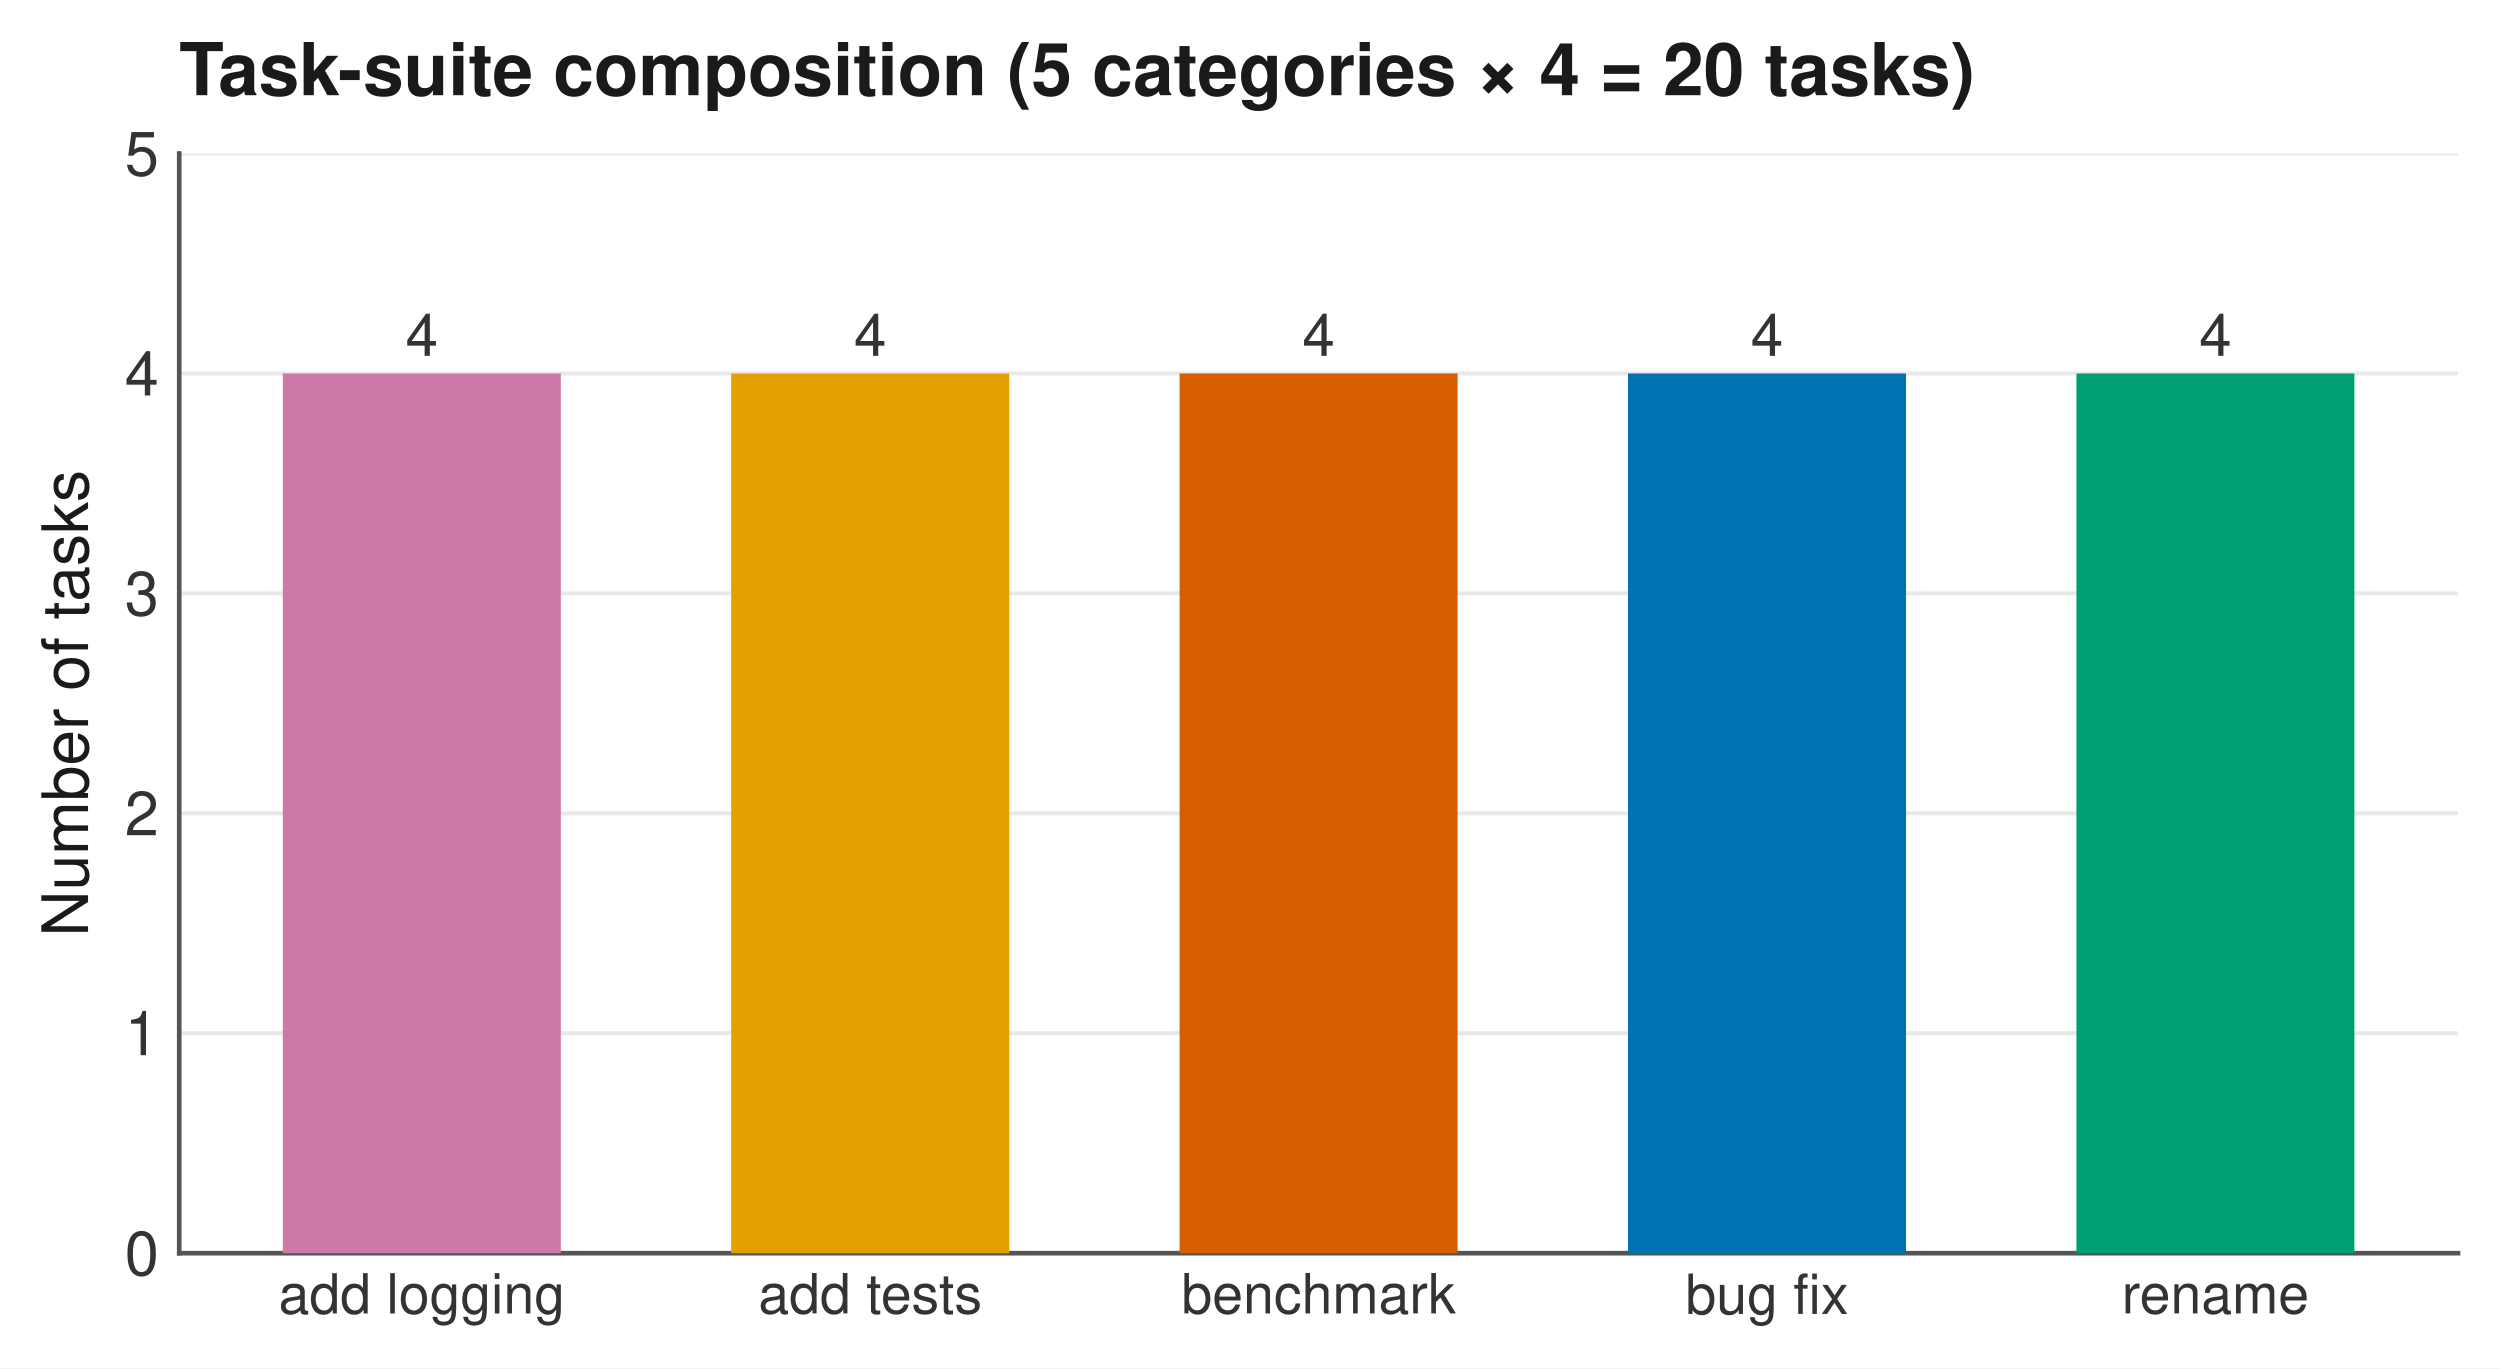
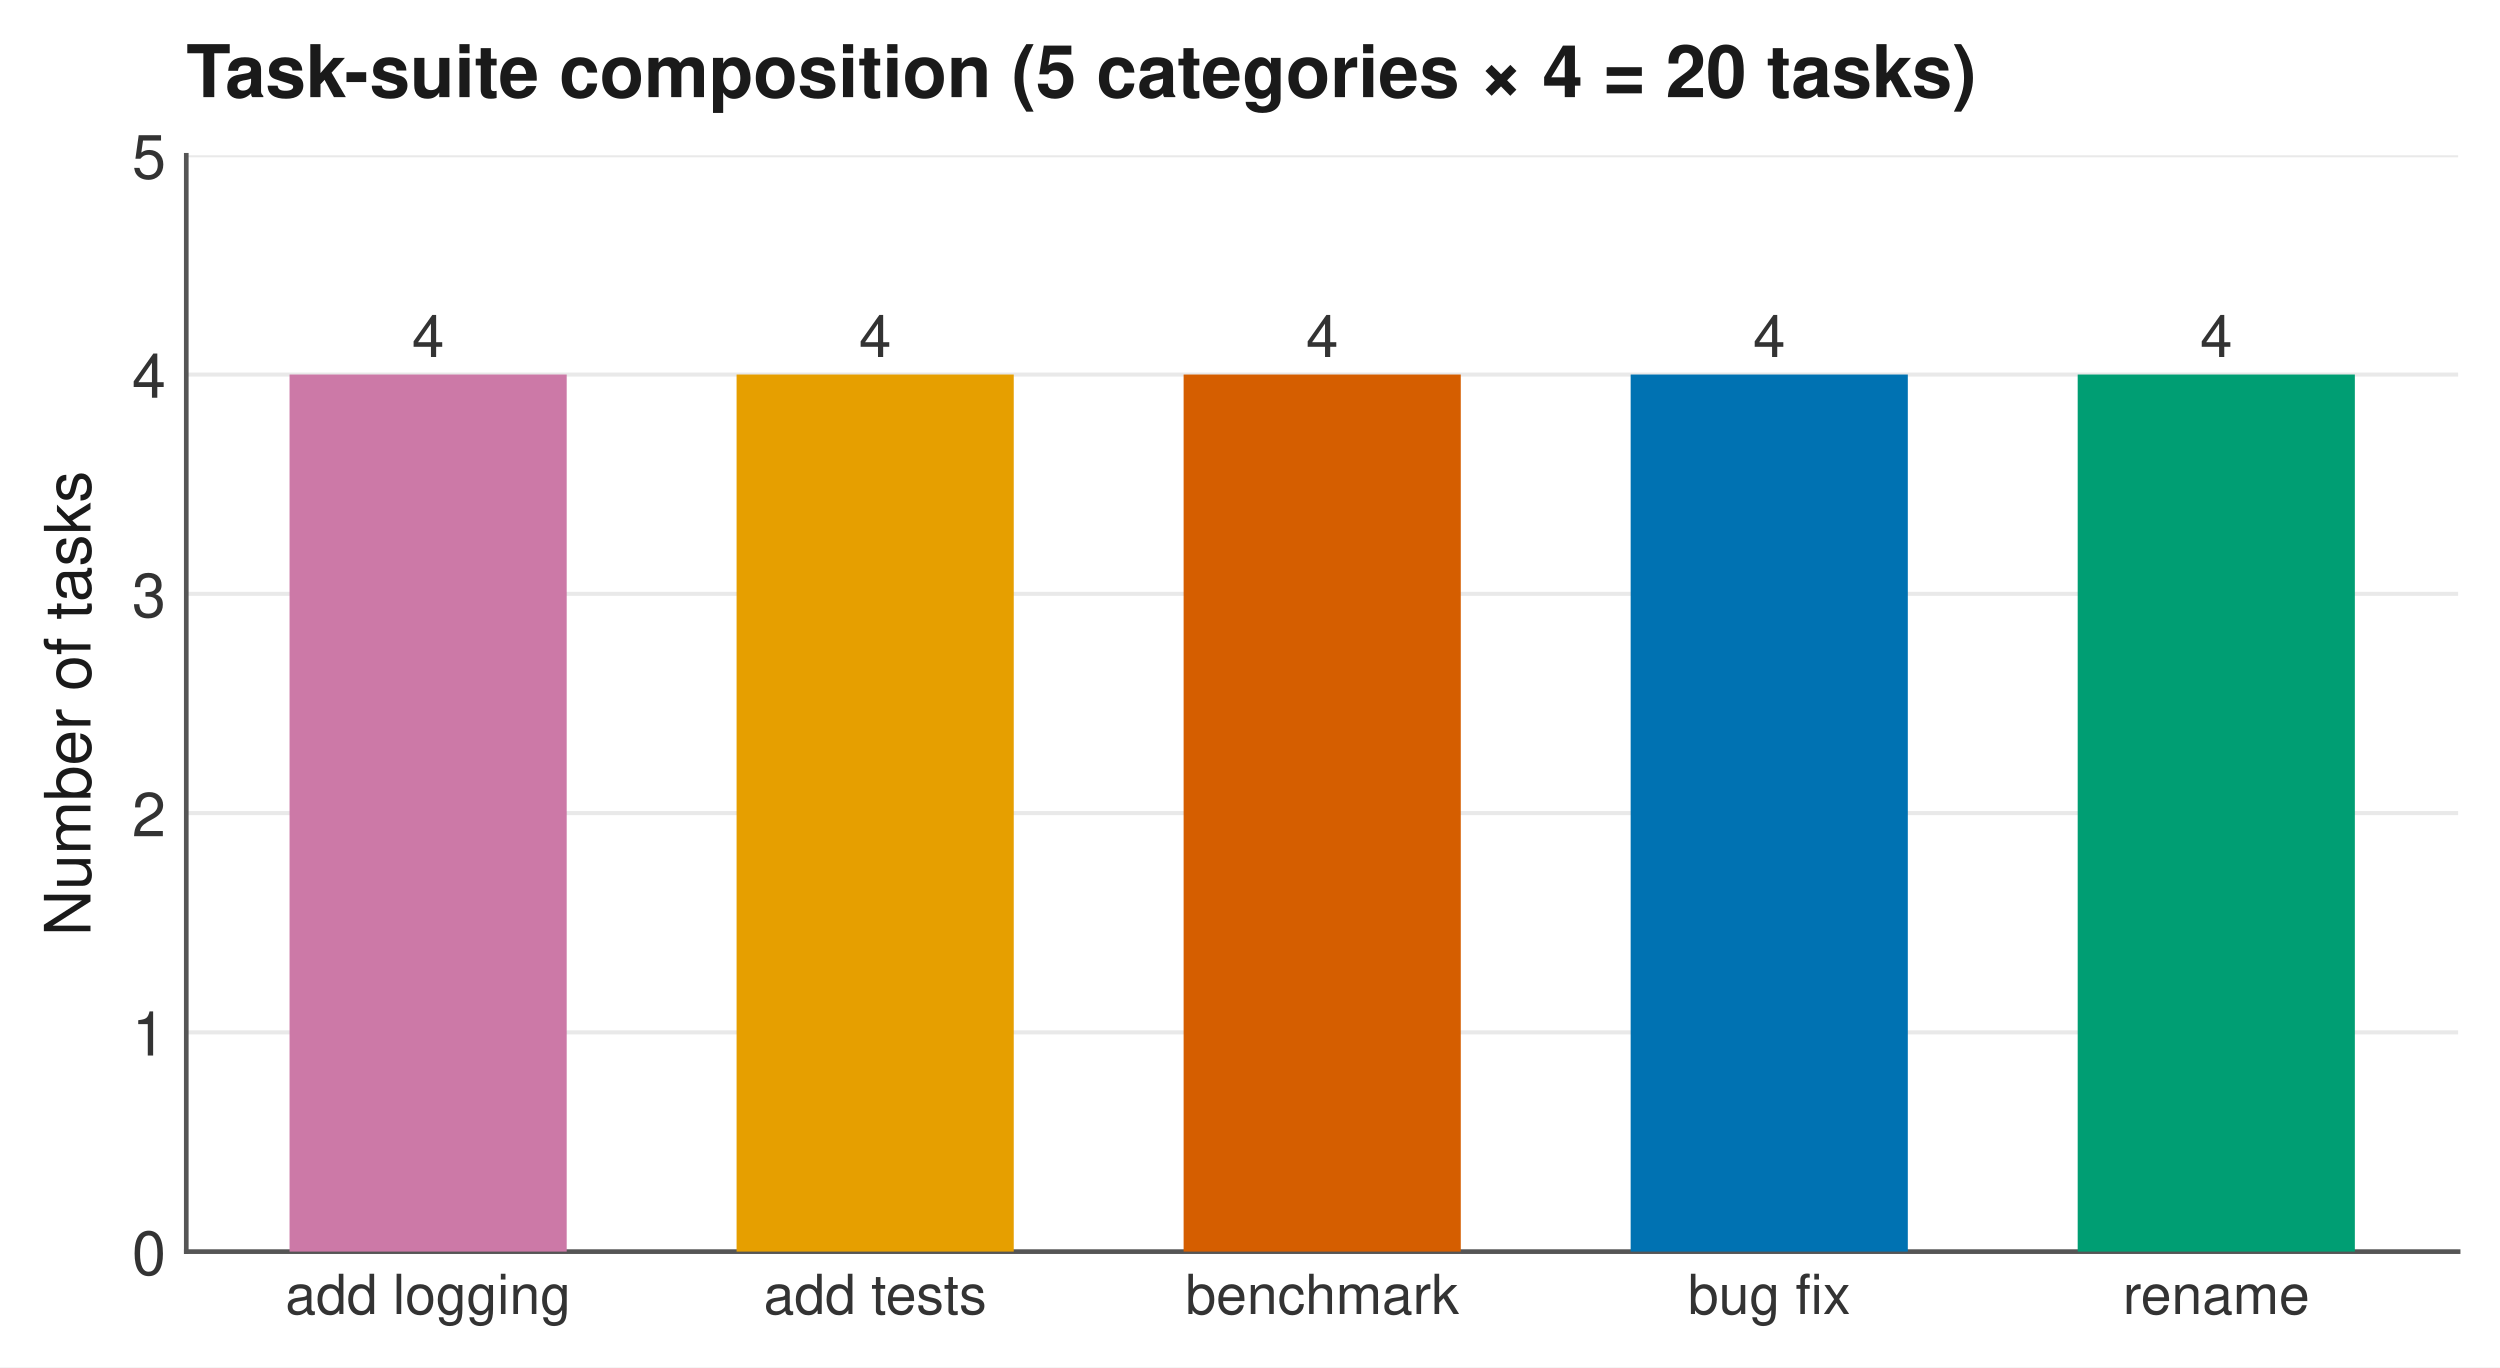
- <svg xmlns="http://www.w3.org/2000/svg" width="428.523pt" height="234.522pt" viewBox="0 0 428.523 234.522" version="1.1">
+ <svg xmlns="http://www.w3.org/2000/svg" width="429.827pt" height="235.088pt" viewBox="0 0 429.827 235.088" version="1.1">
  <defs>
    <style type="text/css">*{stroke-linejoin: round; stroke-linecap: butt}</style>
  </defs>
  <g id="figure_1">
    <g id="patch_1">
-       <path d="M 0 234.522 L 428.523 234.522 L 428.523 -0 L 0 -0 z " style="fill: #ffffff" />
+       <path d="M 0 235.088 L 429.827 235.088 L 429.827 0 L 0 0 z " style="fill: #ffffff" />
    </g>
    <g id="axes_1">
      <g id="patch_2">
-         <path d="M 30.723 214.809 L 421.323 214.809 L 421.323 26.313 L 30.723 26.313 z " style="fill: #ffffff" />
+         <path d="M 32.027 215.194 L 422.627 215.194 L 422.627 26.698 L 32.027 26.698 z " style="fill: #ffffff" />
      </g>
      <g id="matplotlib.axis_1">
        <g id="xtick_1">
          <g id="line2d_1" />
          <g id="text_1">
-             <text style="font-size: 9.5px; font-family: 'Helvetica', 'Arial', 'DejaVu Sans', sans-serif; text-anchor: middle; fill: #333333" x="72.304" y="225.146" transform="rotate(-0 72.30357 225.1463)">add logging</text>
+             <text style="font-size: 9.5px; font-family: 'Helvetica', 'Arial', 'DejaVu Sans', sans-serif; text-anchor: middle; fill: #333333" x="73.608" y="225.913" transform="rotate(-0 73.60755 225.9126)">add logging</text>
          </g>
        </g>
        <g id="xtick_2">
          <g id="line2d_2" />
          <g id="text_2">
-             <text style="font-size: 9.5px; font-family: 'Helvetica', 'Arial', 'DejaVu Sans', sans-serif; text-anchor: middle; fill: #333333" x="149.163" y="225.124" transform="rotate(-0 149.1631 225.124)">add tests</text>
+             <text style="font-size: 9.5px; font-family: 'Helvetica', 'Arial', 'DejaVu Sans', sans-serif; text-anchor: middle; fill: #333333" x="150.467" y="225.913" transform="rotate(-0 150.4671 225.9126)">add tests</text>
          </g>
        </g>
        <g id="xtick_3">
          <g id="line2d_3" />
          <g id="text_3">
-             <text style="font-size: 9.5px; font-family: 'Helvetica', 'Arial', 'DejaVu Sans', sans-serif; text-anchor: middle; fill: #333333" x="226.023" y="225.124" transform="rotate(-0 226.0226 225.124)">benchmark</text>
+             <text style="font-size: 9.5px; font-family: 'Helvetica', 'Arial', 'DejaVu Sans', sans-serif; text-anchor: middle; fill: #333333" x="227.327" y="225.913" transform="rotate(-0 227.3266 225.9126)">benchmark</text>
          </g>
        </g>
        <g id="xtick_4">
          <g id="line2d_4" />
          <g id="text_4">
-             <text style="font-size: 9.5px; font-family: 'Helvetica', 'Arial', 'DejaVu Sans', sans-serif; text-anchor: middle; fill: #333333" x="302.882" y="225.221" transform="rotate(-0 302.8821 225.2205)">bug fix</text>
+             <text style="font-size: 9.5px; font-family: 'Helvetica', 'Arial', 'DejaVu Sans', sans-serif; text-anchor: middle; fill: #333333" x="304.186" y="225.913" transform="rotate(-0 304.1861 225.9126)">bug fix</text>
          </g>
        </g>
        <g id="xtick_5">
          <g id="line2d_5" />
          <g id="text_5">
-             <text style="font-size: 9.5px; font-family: 'Helvetica', 'Arial', 'DejaVu Sans', sans-serif; text-anchor: middle; fill: #333333" x="379.742" y="225.124" transform="rotate(-0 379.7416 225.124)">rename</text>
+             <text style="font-size: 9.5px; font-family: 'Helvetica', 'Arial', 'DejaVu Sans', sans-serif; text-anchor: middle; fill: #333333" x="381.046" y="225.913" transform="rotate(-0 381.0456 225.9126)">rename</text>
          </g>
        </g>
      </g>
      <g id="matplotlib.axis_2">
        <g id="ytick_1">
          <g id="line2d_6">
-             <path d="M 30.723 214.809 L 421.323 214.809 " clip-path="url(#p9416f34326)" style="fill: none; stroke: #e9e9e9; stroke-width: 0.7; stroke-linecap: square" />
+             <path d="M 32.027 215.194 L 422.627 215.194 " clip-path="url(#p9c677848a5)" style="fill: none; stroke: #e9e9e9; stroke-width: 0.7; stroke-linecap: square" />
          </g>
          <g id="line2d_7" />
          <g id="text_6">
-             <text style="font-size: 10.5px; font-family: 'Helvetica', 'Arial', 'DejaVu Sans', sans-serif; text-anchor: end; fill: #333333" x="27.223" y="218.575" transform="rotate(-0 27.22258 218.5753)">0</text>
+             <text style="font-size: 10.5px; font-family: 'Helvetica', 'Arial', 'DejaVu Sans', sans-serif; text-anchor: end; fill: #333333" x="28.527" y="219.183" transform="rotate(-0 28.52656 219.1832)">0</text>
          </g>
        </g>
        <g id="ytick_2">
          <g id="line2d_8">
-             <path d="M 30.723 177.11 L 421.323 177.11 " clip-path="url(#p9416f34326)" style="fill: none; stroke: #e9e9e9; stroke-width: 0.7; stroke-linecap: square" />
+             <path d="M 32.027 177.495 L 422.627 177.495 " clip-path="url(#p9c677848a5)" style="fill: none; stroke: #e9e9e9; stroke-width: 0.7; stroke-linecap: square" />
          </g>
          <g id="line2d_9" />
          <g id="text_7">
-             <text style="font-size: 10.5px; font-family: 'Helvetica', 'Arial', 'DejaVu Sans', sans-serif; text-anchor: end; fill: #333333" x="27.223" y="180.876" transform="rotate(-0 27.22258 180.8761)">1</text>
+             <text style="font-size: 10.5px; font-family: 'Helvetica', 'Arial', 'DejaVu Sans', sans-serif; text-anchor: end; fill: #333333" x="28.527" y="181.484" transform="rotate(-0 28.52656 181.484)">1</text>
          </g>
        </g>
        <g id="ytick_3">
          <g id="line2d_10">
-             <path d="M 30.723 139.411 L 421.323 139.411 " clip-path="url(#p9416f34326)" style="fill: none; stroke: #e9e9e9; stroke-width: 0.7; stroke-linecap: square" />
+             <path d="M 32.027 139.796 L 422.627 139.796 " clip-path="url(#p9c677848a5)" style="fill: none; stroke: #e9e9e9; stroke-width: 0.7; stroke-linecap: square" />
          </g>
          <g id="line2d_11" />
          <g id="text_8">
-             <text style="font-size: 10.5px; font-family: 'Helvetica', 'Arial', 'DejaVu Sans', sans-serif; text-anchor: end; fill: #333333" x="27.223" y="143.177" transform="rotate(-0 27.22258 143.1769)">2</text>
+             <text style="font-size: 10.5px; font-family: 'Helvetica', 'Arial', 'DejaVu Sans', sans-serif; text-anchor: end; fill: #333333" x="28.527" y="143.785" transform="rotate(-0 28.52656 143.7848)">2</text>
          </g>
        </g>
        <g id="ytick_4">
          <g id="line2d_12">
-             <path d="M 30.723 101.712 L 421.323 101.712 " clip-path="url(#p9416f34326)" style="fill: none; stroke: #e9e9e9; stroke-width: 0.7; stroke-linecap: square" />
+             <path d="M 32.027 102.096 L 422.627 102.096 " clip-path="url(#p9c677848a5)" style="fill: none; stroke: #e9e9e9; stroke-width: 0.7; stroke-linecap: square" />
          </g>
          <g id="line2d_13" />
          <g id="text_9">
-             <text style="font-size: 10.5px; font-family: 'Helvetica', 'Arial', 'DejaVu Sans', sans-serif; text-anchor: end; fill: #333333" x="27.223" y="105.478" transform="rotate(-0 27.22258 105.4777)">3</text>
+             <text style="font-size: 10.5px; font-family: 'Helvetica', 'Arial', 'DejaVu Sans', sans-serif; text-anchor: end; fill: #333333" x="28.527" y="106.086" transform="rotate(-0 28.52656 106.0856)">3</text>
          </g>
        </g>
        <g id="ytick_5">
          <g id="line2d_14">
-             <path d="M 30.723 64.012 L 421.323 64.012 " clip-path="url(#p9416f34326)" style="fill: none; stroke: #e9e9e9; stroke-width: 0.7; stroke-linecap: square" />
+             <path d="M 32.027 64.397 L 422.627 64.397 " clip-path="url(#p9c677848a5)" style="fill: none; stroke: #e9e9e9; stroke-width: 0.7; stroke-linecap: square" />
          </g>
          <g id="line2d_15" />
          <g id="text_10">
-             <text style="font-size: 10.5px; font-family: 'Helvetica', 'Arial', 'DejaVu Sans', sans-serif; text-anchor: end; fill: #333333" x="27.223" y="67.779" transform="rotate(-0 27.22258 67.77854)">4</text>
+             <text style="font-size: 10.5px; font-family: 'Helvetica', 'Arial', 'DejaVu Sans', sans-serif; text-anchor: end; fill: #333333" x="28.527" y="68.386" transform="rotate(-0 28.52656 68.38643)">4</text>
          </g>
        </g>
        <g id="ytick_6">
          <g id="line2d_16">
-             <path d="M 30.723 26.313 L 421.323 26.313 " clip-path="url(#p9416f34326)" style="fill: none; stroke: #e9e9e9; stroke-width: 0.7; stroke-linecap: square" />
+             <path d="M 32.027 26.698 L 422.627 26.698 " clip-path="url(#p9c677848a5)" style="fill: none; stroke: #e9e9e9; stroke-width: 0.7; stroke-linecap: square" />
          </g>
          <g id="line2d_17" />
          <g id="text_11">
-             <text style="font-size: 10.5px; font-family: 'Helvetica', 'Arial', 'DejaVu Sans', sans-serif; text-anchor: end; fill: #333333" x="27.223" y="30.079" transform="rotate(-0 27.22258 30.07934)">5</text>
+             <text style="font-size: 10.5px; font-family: 'Helvetica', 'Arial', 'DejaVu Sans', sans-serif; text-anchor: end; fill: #333333" x="28.527" y="30.687" transform="rotate(-0 28.52656 30.68723)">5</text>
          </g>
        </g>
        <g id="text_12">
-           <text style="font-size: 11px; font-family: 'Helvetica', 'Arial', 'DejaVu Sans', sans-serif; text-anchor: middle; fill: #1a1a1a" x="15.091" y="120.561" transform="rotate(-90 15.09078 120.5613)">Number of tasks</text>
+           <text style="font-size: 11px; font-family: 'Helvetica', 'Arial', 'DejaVu Sans', sans-serif; text-anchor: middle; fill: #1a1a1a" x="15.558" y="120.946" transform="rotate(-90 15.55828 120.946)">Number of tasks</text>
        </g>
      </g>
      <g id="patch_3">
-         <path d="M 30.723 214.809 L 30.723 26.313 " style="fill: none; stroke: #555555; stroke-width: 0.8; stroke-linejoin: miter; stroke-linecap: square" />
+         <path d="M 32.027 215.194 L 32.027 26.698 " style="fill: none; stroke: #555555; stroke-width: 0.8; stroke-linejoin: miter; stroke-linecap: square" />
      </g>
      <g id="patch_4">
-         <path d="M 30.723 214.809 L 421.323 214.809 " style="fill: none; stroke: #555555; stroke-width: 0.8; stroke-linejoin: miter; stroke-linecap: square" />
+         <path d="M 32.027 215.194 L 422.627 215.194 " style="fill: none; stroke: #555555; stroke-width: 0.8; stroke-linejoin: miter; stroke-linecap: square" />
      </g>
      <g id="patch_5">
-         <path d="M 48.477 214.809 L 96.13 214.809 L 96.13 64.012 L 48.477 64.012 z " clip-path="url(#p9416f34326)" style="fill: #cc79a7" />
+         <path d="M 49.781 215.194 L 97.434 215.194 L 97.434 64.397 L 49.781 64.397 z " clip-path="url(#p9c677848a5)" style="fill: #cc79a7" />
      </g>
      <g id="patch_6">
-         <path d="M 125.337 214.809 L 172.99 214.809 L 172.99 64.012 L 125.337 64.012 z " clip-path="url(#p9416f34326)" style="fill: #e69f00" />
+         <path d="M 126.641 215.194 L 174.294 215.194 L 174.294 64.397 L 126.641 64.397 z " clip-path="url(#p9c677848a5)" style="fill: #e69f00" />
      </g>
      <g id="patch_7">
-         <path d="M 202.196 214.809 L 249.849 214.809 L 249.849 64.012 L 202.196 64.012 z " clip-path="url(#p9416f34326)" style="fill: #d55e00" />
+         <path d="M 203.5 215.194 L 251.153 215.194 L 251.153 64.397 L 203.5 64.397 z " clip-path="url(#p9c677848a5)" style="fill: #d55e00" />
      </g>
      <g id="patch_8">
-         <path d="M 279.056 214.809 L 326.709 214.809 L 326.709 64.012 L 279.056 64.012 z " clip-path="url(#p9416f34326)" style="fill: #0072b2" />
+         <path d="M 280.36 215.194 L 328.013 215.194 L 328.013 64.397 L 280.36 64.397 z " clip-path="url(#p9c677848a5)" style="fill: #0072b2" />
      </g>
      <g id="patch_9">
-         <path d="M 355.915 214.809 L 403.568 214.809 L 403.568 64.012 L 355.915 64.012 z " clip-path="url(#p9416f34326)" style="fill: #009e73" />
+         <path d="M 357.219 215.194 L 404.872 215.194 L 404.872 64.397 L 357.219 64.397 z " clip-path="url(#p9c677848a5)" style="fill: #009e73" />
      </g>
      <g id="text_13">
-         <text style="font-size: 10px; font-family: 'Helvetica', 'Arial', 'DejaVu Sans', sans-serif; text-anchor: middle; fill: #333333" x="72.304" y="60.997" transform="rotate(-0 72.30357 60.99654)">4</text>
+         <text style="font-size: 10px; font-family: 'Helvetica', 'Arial', 'DejaVu Sans', sans-serif; text-anchor: middle; fill: #333333" x="73.608" y="61.381" transform="rotate(-0 73.60755 61.38131)">4</text>
      </g>
      <g id="text_14">
-         <text style="font-size: 10px; font-family: 'Helvetica', 'Arial', 'DejaVu Sans', sans-serif; text-anchor: middle; fill: #333333" x="149.163" y="60.997" transform="rotate(-0 149.1631 60.99654)">4</text>
+         <text style="font-size: 10px; font-family: 'Helvetica', 'Arial', 'DejaVu Sans', sans-serif; text-anchor: middle; fill: #333333" x="150.467" y="61.381" transform="rotate(-0 150.4671 61.38131)">4</text>
      </g>
      <g id="text_15">
-         <text style="font-size: 10px; font-family: 'Helvetica', 'Arial', 'DejaVu Sans', sans-serif; text-anchor: middle; fill: #333333" x="226.023" y="60.997" transform="rotate(-0 226.0226 60.99654)">4</text>
+         <text style="font-size: 10px; font-family: 'Helvetica', 'Arial', 'DejaVu Sans', sans-serif; text-anchor: middle; fill: #333333" x="227.327" y="61.381" transform="rotate(-0 227.3266 61.38131)">4</text>
      </g>
      <g id="text_16">
-         <text style="font-size: 10px; font-family: 'Helvetica', 'Arial', 'DejaVu Sans', sans-serif; text-anchor: middle; fill: #333333" x="302.882" y="60.997" transform="rotate(-0 302.8821 60.99654)">4</text>
+         <text style="font-size: 10px; font-family: 'Helvetica', 'Arial', 'DejaVu Sans', sans-serif; text-anchor: middle; fill: #333333" x="304.186" y="61.381" transform="rotate(-0 304.1861 61.38131)">4</text>
      </g>
      <g id="text_17">
-         <text style="font-size: 10px; font-family: 'Helvetica', 'Arial', 'DejaVu Sans', sans-serif; text-anchor: middle; fill: #333333" x="379.742" y="60.997" transform="rotate(-0 379.7416 60.99654)">4</text>
+         <text style="font-size: 10px; font-family: 'Helvetica', 'Arial', 'DejaVu Sans', sans-serif; text-anchor: middle; fill: #333333" x="381.046" y="61.381" transform="rotate(-0 381.0456 61.38131)">4</text>
      </g>
      <g id="text_18">
-         <text style="font-weight: 700; font-size: 12.5px; font-family: 'Helvetica', 'Arial', 'DejaVu Sans', sans-serif; text-anchor: start; fill: #1a1a1a" x="30.723" y="16.313" transform="rotate(-0 30.72258 16.31328)">Task-suite composition  (5 categories × 4 = 20 tasks)</text>
+         <text style="font-weight: 700; font-size: 12.5px; font-family: 'Helvetica', 'Arial', 'DejaVu Sans', sans-serif; text-anchor: start; fill: #1a1a1a" x="32.027" y="16.698" transform="rotate(-0 32.02656 16.69805)">Task-suite composition  (5 categories × 4 = 20 tasks)</text>
      </g>
    </g>
  </g>
  <defs>
-     <clipPath id="p9416f34326">
-       <rect x="30.723" y="26.313" width="390.6" height="188.496" />
+     <clipPath id="p9c677848a5">
+       <rect x="32.027" y="26.698" width="390.6" height="188.496" />
    </clipPath>
  </defs>
</svg>
